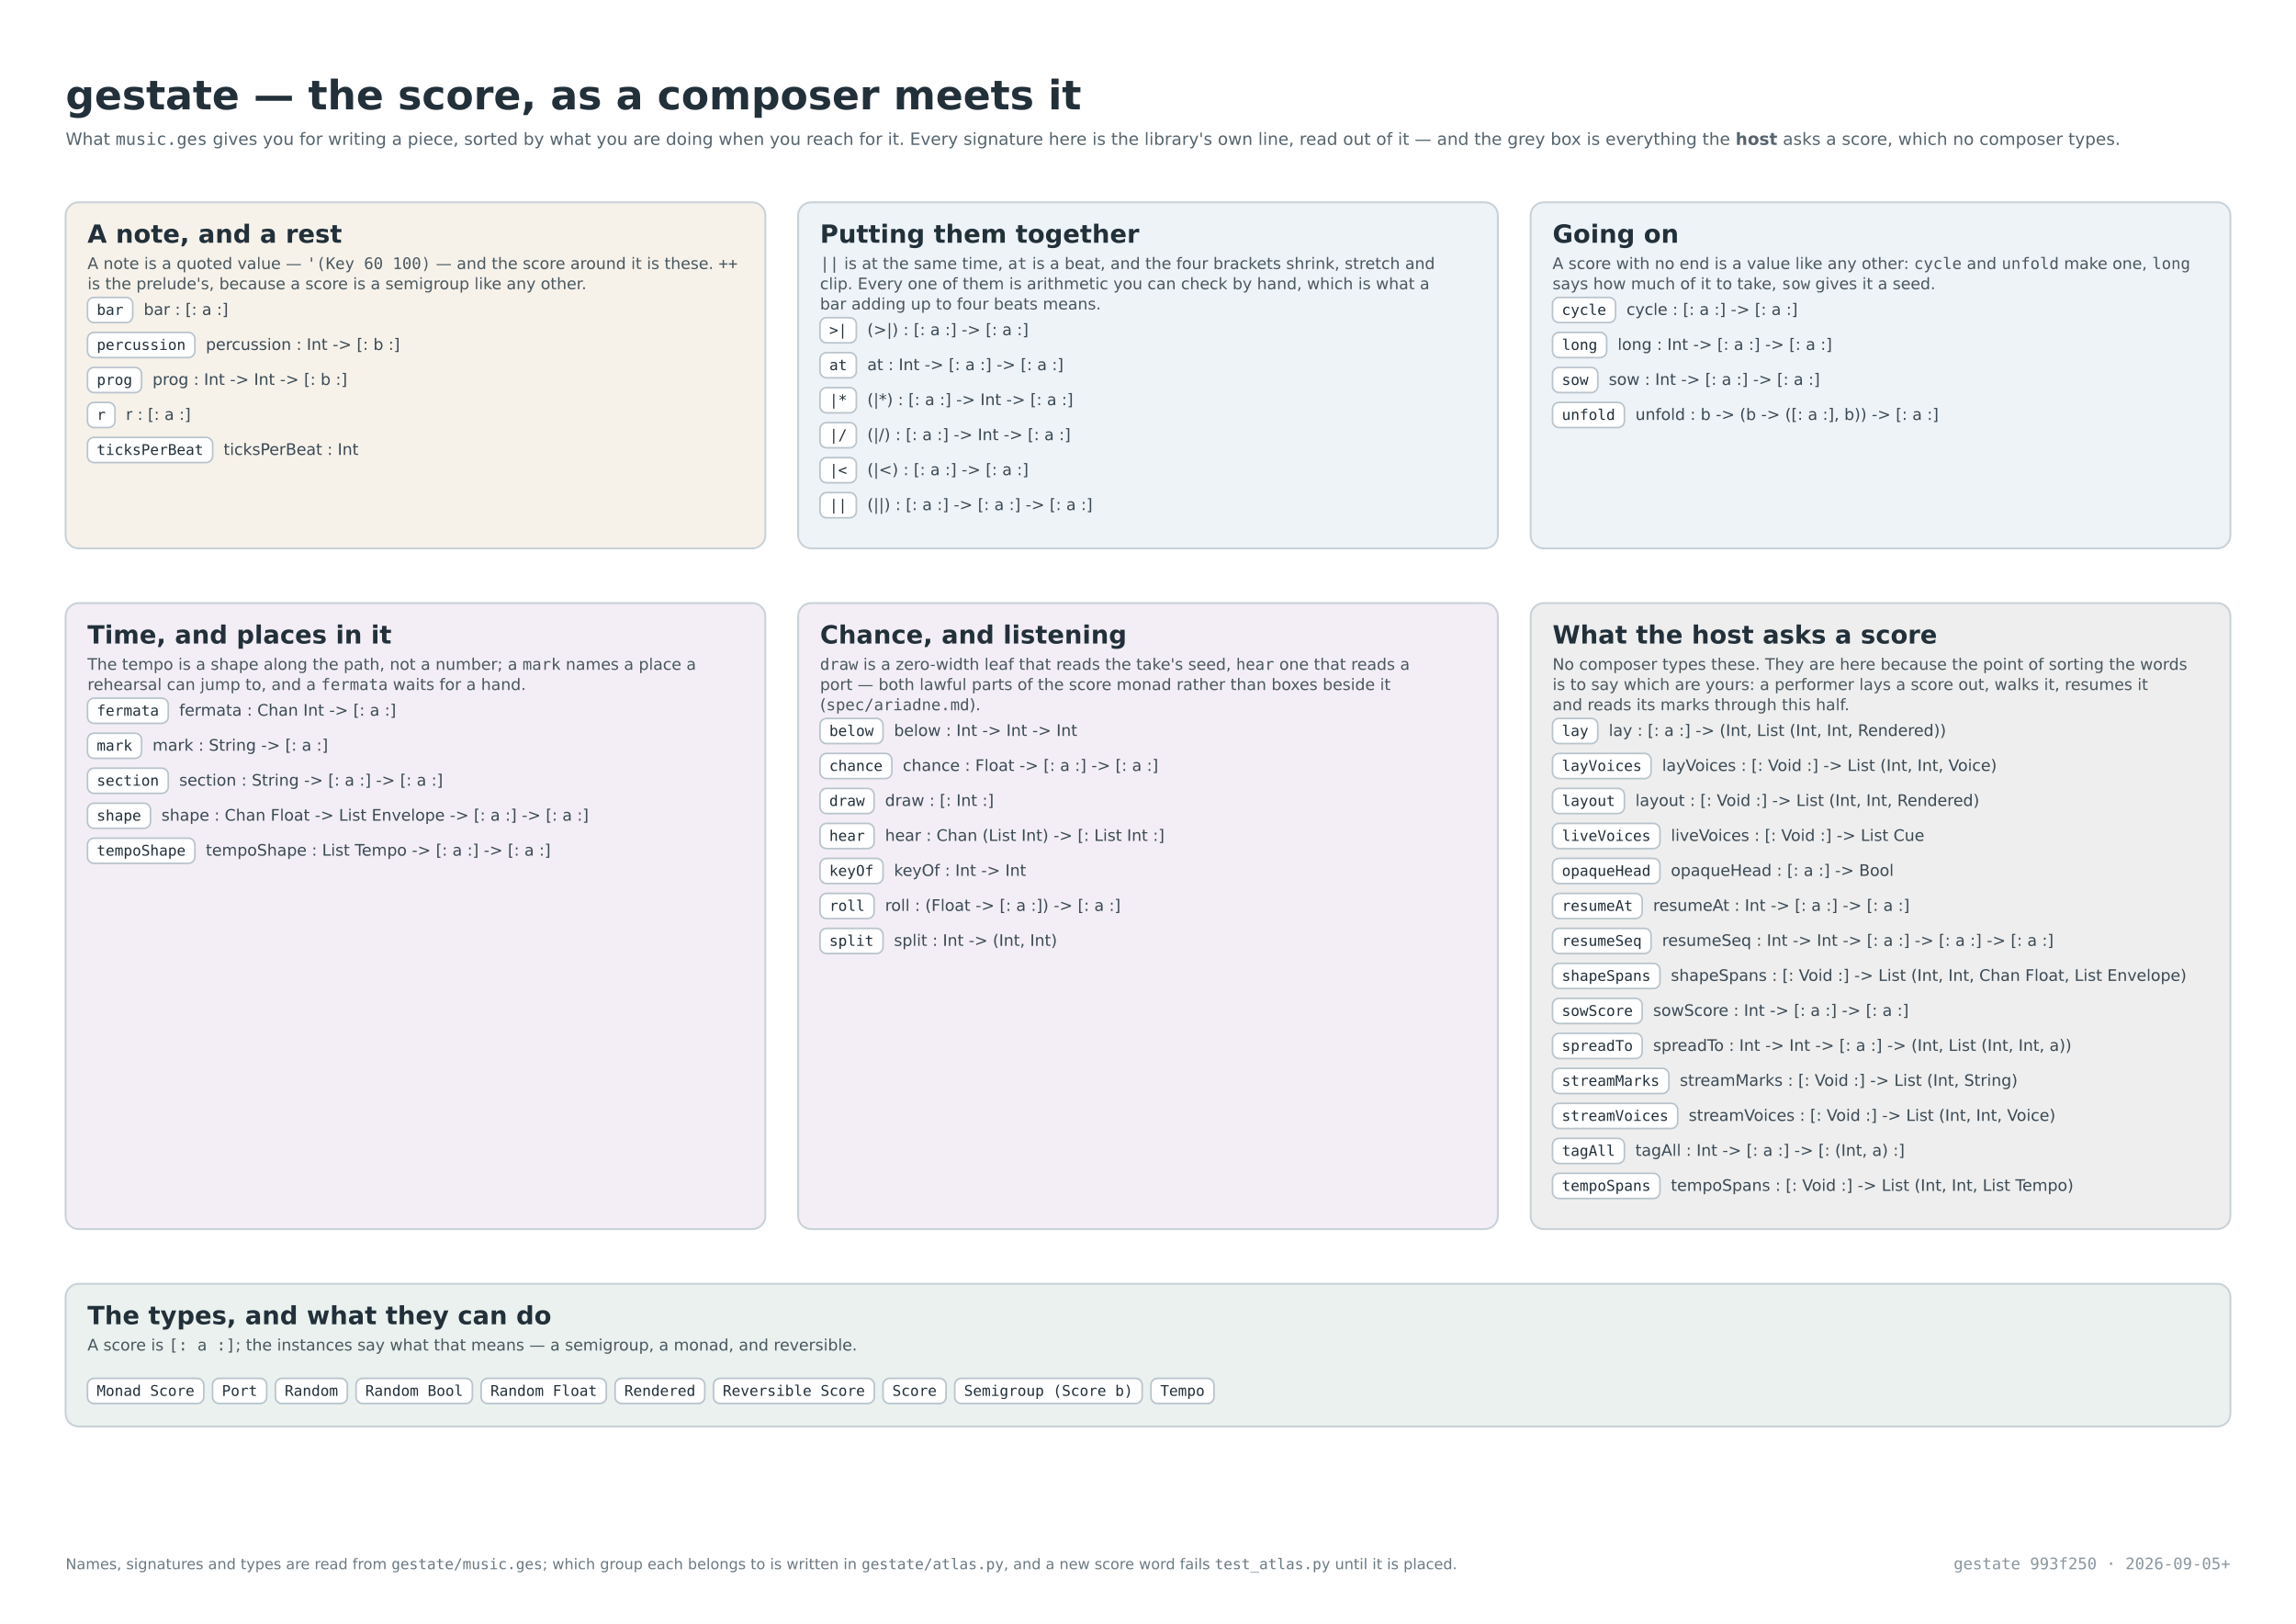
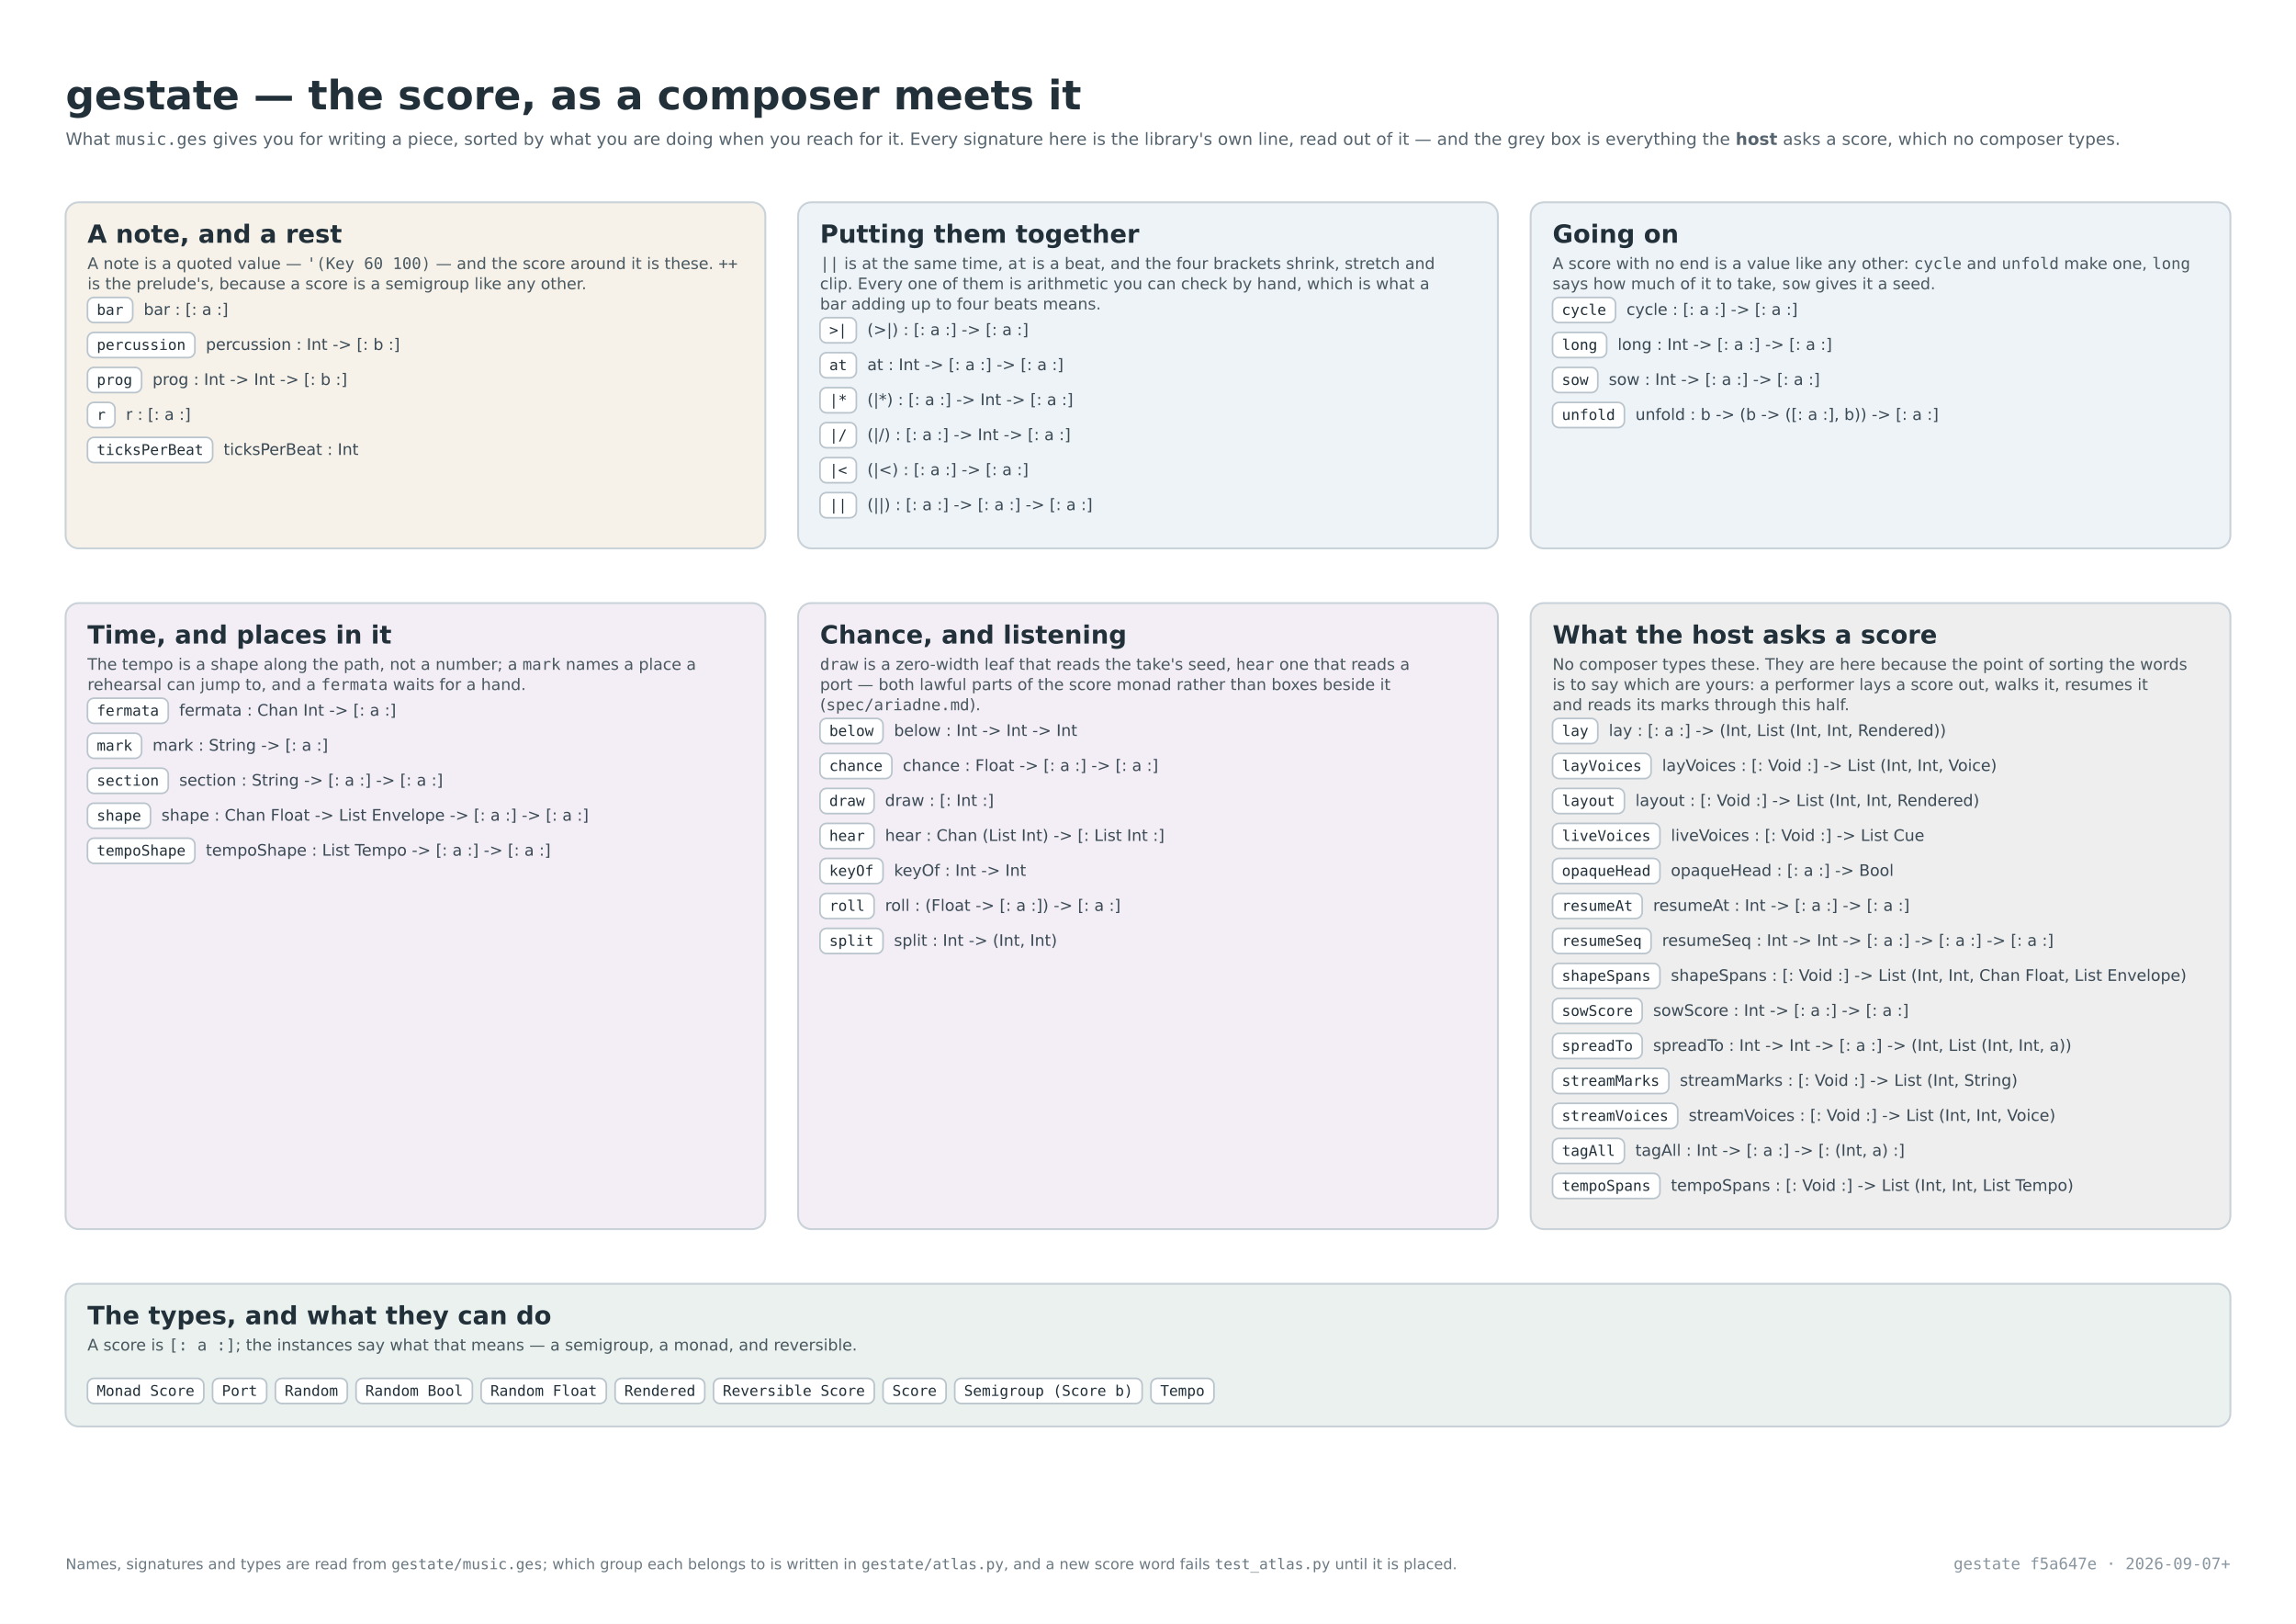
<svg xmlns="http://www.w3.org/2000/svg" width="420mm" height="297mm" viewBox="0 0 420 297">
  <defs>
    <marker id="tip" viewBox="0 0 10 10" refX="9" refY="5" markerWidth="5" markerHeight="5" orient="auto-start-reverse">
      <path d="M 0 1 L 9 5 L 0 9 z" fill="#3b4a55" />
    </marker>
  </defs>
  <style>
  text { font-family: 'DejaVu Sans', Verdana, sans-serif; fill: #22303a; }
  .mono, .chiptext { font-family: 'DejaVu Sans Mono', Consolas, monospace; }
  .title { font-size: 7.4px; font-weight: 700; }
  .subtitle { font-size: 3.1px; fill: #55646e; }
  .foot { font-size: 2.7px; fill: #6b7982; }
  .stamp { font-size: 2.9px; fill: #8a97a0; text-anchor: end; font-family: 'DejaVu Sans Mono', Consolas, monospace; }
  .lane { stroke: #c9d2d8; stroke-width: 0.35; }
  .lanetitle { font-size: 4.6px; font-weight: 700; }
  .step { font-size: 3.6px; font-weight: 700; }
  .stepnum { font-size: 3.2px; fill: #93a2ab; }
  .home { font-size: 2.6px; fill: #6b7982; text-anchor: end; }
  .refuses { font-size: 2.6px; fill: #8a5a5a; }
  .note { font-size: 2.9px; fill: #4a5860; }
  .extra { font-size: 2.9px; fill: #3b4a55; }
  .chip { fill: #ffffff; stroke: #b9c4cc; stroke-width: 0.3; }
  .chiptext { font-size: 2.7px; text-anchor: middle; }
  .edge { stroke: #3b4a55; stroke-width: 0.55; fill: none; }
  .edgetext { font-size: 2.7px; fill: #3b4a55; text-anchor: middle; }
</style>
  <rect x="0" y="0" width="420" height="297" fill="#ffffff" />
  <text class="title" x="12.00" y="20.00">gestate — the score, as a composer meets it</text>
  <text class="subtitle" x="12.00" y="26.50">What <tspan class="mono">music.ges</tspan> gives you for writing a piece, sorted by what you are doing when you reach for it. Every signature here is the library's own line, read out of it — and the grey box is everything the <tspan font-weight="700">host</tspan> asks a score, which no composer types.</text>
  <text class="foot" x="12.00" y="287.00">Names, signatures and types are read from <tspan class="mono">gestate/music.ges</tspan>; which group each belongs to is written in <tspan class="mono">gestate/atlas.py</tspan>, and a new score word fails <tspan class="mono">test_atlas.py</tspan> until it is placed.</text>
-   <text class="stamp" x="408.00" y="287.00">gestate 993f250 · 2026-09-05+</text>
+   <text class="stamp" x="408.00" y="287.00">gestate f5a647e · 2026-09-07+</text>
  <rect class="lane" x="12.00" y="37.00" width="128.00" height="63.30" rx="2.4" style="fill:#f6f2ea" />
  <text class="lanetitle" x="16.00" y="44.40">A note, and a rest</text>
  <text class="note" x="16.00" y="49.20">A note is a quoted value — <tspan class="mono">'(Key 60 100)</tspan> — and the score around it is these. <tspan class="mono">++</tspan>
  </text>
  <text class="note" x="16.00" y="52.90">is the prelude's, because a score is a semigroup like any other.</text>
  <rect class="chip" x="16.00" y="54.40" width="8.28" height="4.6" rx="1.2" />
  <text class="chiptext" x="20.14" y="57.60">bar</text>
  <text class="extra" x="26.28" y="57.60">bar : [: a :]</text>
  <rect class="chip" x="16.00" y="60.80" width="19.65" height="4.6" rx="1.2" />
  <text class="chiptext" x="25.83" y="64.00">percussion</text>
  <text class="extra" x="37.65" y="64.00">percussion : Int -&gt; [: b :]</text>
  <rect class="chip" x="16.00" y="67.20" width="9.90" height="4.6" rx="1.2" />
  <text class="chiptext" x="20.95" y="70.40">prog</text>
  <text class="extra" x="27.90" y="70.40">prog : Int -&gt; Int -&gt; [: b :]</text>
  <rect class="chip" x="16.00" y="73.60" width="5.03" height="4.6" rx="1.2" />
  <text class="chiptext" x="18.51" y="76.80">r</text>
  <text class="extra" x="23.03" y="76.80">r : [: a :]</text>
  <rect class="chip" x="16.00" y="80.00" width="22.90" height="4.6" rx="1.2" />
  <text class="chiptext" x="27.45" y="83.20">ticksPerBeat</text>
  <text class="extra" x="40.90" y="83.20">ticksPerBeat : Int</text>
  <rect class="lane" x="146.00" y="37.00" width="128.00" height="63.30" rx="2.4" style="fill:#eef3f7" />
  <text class="lanetitle" x="150.00" y="44.40">Putting them together</text>
  <text class="note" x="150.00" y="49.20">
    <tspan class="mono">||</tspan> is at the same time, <tspan class="mono">at</tspan> is a beat, and the four brackets shrink, stretch and</text>
  <text class="note" x="150.00" y="52.90">clip. Every one of them is arithmetic you can check by hand, which is what a</text>
  <text class="note" x="150.00" y="56.60">bar adding up to four beats means.</text>
  <rect class="chip" x="150.00" y="58.10" width="6.65" height="4.6" rx="1.2" />
  <text class="chiptext" x="153.33" y="61.30">&gt;|</text>
  <text class="extra" x="158.65" y="61.30">(&gt;|) : [: a :] -&gt; [: a :]</text>
  <rect class="chip" x="150.00" y="64.50" width="6.65" height="4.6" rx="1.2" />
  <text class="chiptext" x="153.33" y="67.70">at</text>
  <text class="extra" x="158.65" y="67.70">at : Int -&gt; [: a :] -&gt; [: a :]</text>
  <rect class="chip" x="150.00" y="70.90" width="6.65" height="4.6" rx="1.2" />
  <text class="chiptext" x="153.33" y="74.10">|*</text>
  <text class="extra" x="158.65" y="74.10">(|*) : [: a :] -&gt; Int -&gt; [: a :]</text>
  <rect class="chip" x="150.00" y="77.30" width="6.65" height="4.6" rx="1.2" />
  <text class="chiptext" x="153.33" y="80.50">|/</text>
  <text class="extra" x="158.65" y="80.50">(|/) : [: a :] -&gt; Int -&gt; [: a :]</text>
  <rect class="chip" x="150.00" y="83.70" width="6.65" height="4.6" rx="1.2" />
  <text class="chiptext" x="153.33" y="86.90">|&lt;</text>
  <text class="extra" x="158.65" y="86.90">(|&lt;) : [: a :] -&gt; [: a :]</text>
  <rect class="chip" x="150.00" y="90.10" width="6.65" height="4.6" rx="1.2" />
  <text class="chiptext" x="153.33" y="93.30">||</text>
  <text class="extra" x="158.65" y="93.30">(||) : [: a :] -&gt; [: a :] -&gt; [: a :]</text>
  <rect class="lane" x="280.00" y="37.00" width="128.00" height="63.30" rx="2.4" style="fill:#eef3f7" />
  <text class="lanetitle" x="284.00" y="44.40">Going on</text>
  <text class="note" x="284.00" y="49.20">A score with no end is a value like any other: <tspan class="mono">cycle</tspan> and <tspan class="mono">unfold</tspan> make one, <tspan class="mono">long</tspan>
  </text>
  <text class="note" x="284.00" y="52.90">says how much of it to take, <tspan class="mono">sow</tspan> gives it a seed.</text>
  <rect class="chip" x="284.00" y="54.40" width="11.53" height="4.6" rx="1.2" />
  <text class="chiptext" x="289.76" y="57.60">cycle</text>
  <text class="extra" x="297.53" y="57.60">cycle : [: a :] -&gt; [: a :]</text>
  <rect class="chip" x="284.00" y="60.80" width="9.90" height="4.6" rx="1.2" />
  <text class="chiptext" x="288.95" y="64.00">long</text>
  <text class="extra" x="295.90" y="64.00">long : Int -&gt; [: a :] -&gt; [: a :]</text>
  <rect class="chip" x="284.00" y="67.20" width="8.28" height="4.6" rx="1.2" />
  <text class="chiptext" x="288.14" y="70.40">sow</text>
  <text class="extra" x="294.28" y="70.40">sow : Int -&gt; [: a :] -&gt; [: a :]</text>
  <rect class="chip" x="284.00" y="73.60" width="13.15" height="4.6" rx="1.2" />
  <text class="chiptext" x="290.58" y="76.80">unfold</text>
  <text class="extra" x="299.15" y="76.80">unfold : b -&gt; (b -&gt; ([: a :], b)) -&gt; [: a :]</text>
  <rect class="lane" x="12.00" y="110.30" width="128.00" height="114.50" rx="2.4" style="fill:#f3eef5" />
  <text class="lanetitle" x="16.00" y="117.70">Time, and places in it</text>
  <text class="note" x="16.00" y="122.50">The tempo is a shape along the path, not a number; a <tspan class="mono">mark</tspan> names a place a</text>
  <text class="note" x="16.00" y="126.20">rehearsal can jump to, and a <tspan class="mono">fermata</tspan> waits for a hand.</text>
  <rect class="chip" x="16.00" y="127.70" width="14.78" height="4.6" rx="1.2" />
  <text class="chiptext" x="23.39" y="130.90">fermata</text>
  <text class="extra" x="32.78" y="130.90">fermata : Chan Int -&gt; [: a :]</text>
  <rect class="chip" x="16.00" y="134.10" width="9.90" height="4.6" rx="1.2" />
  <text class="chiptext" x="20.95" y="137.30">mark</text>
  <text class="extra" x="27.90" y="137.30">mark : String -&gt; [: a :]</text>
  <rect class="chip" x="16.00" y="140.50" width="14.78" height="4.6" rx="1.2" />
  <text class="chiptext" x="23.39" y="143.70">section</text>
  <text class="extra" x="32.78" y="143.70">section : String -&gt; [: a :] -&gt; [: a :]</text>
  <rect class="chip" x="16.00" y="146.90" width="11.53" height="4.6" rx="1.2" />
  <text class="chiptext" x="21.76" y="150.10">shape</text>
  <text class="extra" x="29.53" y="150.10">shape : Chan Float -&gt; List Envelope -&gt; [: a :] -&gt; [: a :]</text>
  <rect class="chip" x="16.00" y="153.30" width="19.65" height="4.6" rx="1.2" />
  <text class="chiptext" x="25.83" y="156.50">tempoShape</text>
  <text class="extra" x="37.65" y="156.50">tempoShape : List Tempo -&gt; [: a :] -&gt; [: a :]</text>
  <rect class="lane" x="146.00" y="110.30" width="128.00" height="114.50" rx="2.4" style="fill:#f3eef5" />
  <text class="lanetitle" x="150.00" y="117.70">Chance, and listening</text>
  <text class="note" x="150.00" y="122.50">
    <tspan class="mono">draw</tspan> is a zero-width leaf that reads the take's seed, <tspan class="mono">hear</tspan> one that reads a</text>
  <text class="note" x="150.00" y="126.20">port — both lawful parts of the score monad rather than boxes beside it</text>
  <text class="note" x="150.00" y="129.90">(<tspan class="mono">spec/ariadne.md</tspan>).</text>
  <rect class="chip" x="150.00" y="131.40" width="11.53" height="4.6" rx="1.2" />
  <text class="chiptext" x="155.76" y="134.60">below</text>
  <text class="extra" x="163.53" y="134.60">below : Int -&gt; Int -&gt; Int</text>
  <rect class="chip" x="150.00" y="137.80" width="13.15" height="4.6" rx="1.2" />
  <text class="chiptext" x="156.58" y="141.00">chance</text>
  <text class="extra" x="165.15" y="141.00">chance : Float -&gt; [: a :] -&gt; [: a :]</text>
  <rect class="chip" x="150.00" y="144.20" width="9.90" height="4.6" rx="1.2" />
  <text class="chiptext" x="154.95" y="147.40">draw</text>
  <text class="extra" x="161.90" y="147.40">draw : [: Int :]</text>
  <rect class="chip" x="150.00" y="150.60" width="9.90" height="4.6" rx="1.2" />
  <text class="chiptext" x="154.95" y="153.80">hear</text>
  <text class="extra" x="161.90" y="153.80">hear : Chan (List Int) -&gt; [: List Int :]</text>
  <rect class="chip" x="150.00" y="157.00" width="11.53" height="4.6" rx="1.2" />
  <text class="chiptext" x="155.76" y="160.20">keyOf</text>
  <text class="extra" x="163.53" y="160.20">keyOf : Int -&gt; Int</text>
  <rect class="chip" x="150.00" y="163.40" width="9.90" height="4.6" rx="1.2" />
  <text class="chiptext" x="154.95" y="166.60">roll</text>
  <text class="extra" x="161.90" y="166.60">roll : (Float -&gt; [: a :]) -&gt; [: a :]</text>
  <rect class="chip" x="150.00" y="169.80" width="11.53" height="4.6" rx="1.2" />
  <text class="chiptext" x="155.76" y="173.00">split</text>
  <text class="extra" x="163.53" y="173.00">split : Int -&gt; (Int, Int)</text>
  <rect class="lane" x="280.00" y="110.30" width="128.00" height="114.50" rx="2.4" style="fill:#eeeeee" />
  <text class="lanetitle" x="284.00" y="117.70">What the host asks a score</text>
  <text class="note" x="284.00" y="122.50">No composer types these. They are here because the point of sorting the words</text>
  <text class="note" x="284.00" y="126.20">is to say which are yours: a performer lays a score out, walks it, resumes it</text>
  <text class="note" x="284.00" y="129.90">and reads its marks through this half.</text>
  <rect class="chip" x="284.00" y="131.40" width="8.28" height="4.6" rx="1.2" />
  <text class="chiptext" x="288.14" y="134.60">lay</text>
  <text class="extra" x="294.28" y="134.60">lay : [: a :] -&gt; (Int, List (Int, Int, Rendered))</text>
  <rect class="chip" x="284.00" y="137.80" width="18.03" height="4.6" rx="1.2" />
  <text class="chiptext" x="293.01" y="141.00">layVoices</text>
  <text class="extra" x="304.03" y="141.00">layVoices : [: Void :] -&gt; List (Int, Int, Voice)</text>
  <rect class="chip" x="284.00" y="144.20" width="13.15" height="4.6" rx="1.2" />
  <text class="chiptext" x="290.58" y="147.40">layout</text>
  <text class="extra" x="299.15" y="147.40">layout : [: Void :] -&gt; List (Int, Int, Rendered)</text>
  <rect class="chip" x="284.00" y="150.60" width="19.65" height="4.6" rx="1.2" />
  <text class="chiptext" x="293.83" y="153.80">liveVoices</text>
  <text class="extra" x="305.65" y="153.80">liveVoices : [: Void :] -&gt; List Cue</text>
  <rect class="chip" x="284.00" y="157.00" width="19.65" height="4.6" rx="1.2" />
  <text class="chiptext" x="293.83" y="160.20">opaqueHead</text>
  <text class="extra" x="305.65" y="160.20">opaqueHead : [: a :] -&gt; Bool</text>
  <rect class="chip" x="284.00" y="163.40" width="16.40" height="4.6" rx="1.2" />
  <text class="chiptext" x="292.20" y="166.60">resumeAt</text>
  <text class="extra" x="302.40" y="166.60">resumeAt : Int -&gt; [: a :] -&gt; [: a :]</text>
  <rect class="chip" x="284.00" y="169.80" width="18.03" height="4.6" rx="1.2" />
  <text class="chiptext" x="293.01" y="173.00">resumeSeq</text>
  <text class="extra" x="304.03" y="173.00">resumeSeq : Int -&gt; Int -&gt; [: a :] -&gt; [: a :] -&gt; [: a :]</text>
  <rect class="chip" x="284.00" y="176.20" width="19.65" height="4.6" rx="1.2" />
  <text class="chiptext" x="293.83" y="179.40">shapeSpans</text>
  <text class="extra" x="305.65" y="179.40">shapeSpans : [: Void :] -&gt; List (Int, Int, Chan Float, List Envelope)</text>
  <rect class="chip" x="284.00" y="182.60" width="16.40" height="4.6" rx="1.2" />
  <text class="chiptext" x="292.20" y="185.80">sowScore</text>
  <text class="extra" x="302.40" y="185.80">sowScore : Int -&gt; [: a :] -&gt; [: a :]</text>
  <rect class="chip" x="284.00" y="189.00" width="16.40" height="4.6" rx="1.2" />
  <text class="chiptext" x="292.20" y="192.20">spreadTo</text>
  <text class="extra" x="302.40" y="192.20">spreadTo : Int -&gt; Int -&gt; [: a :] -&gt; (Int, List (Int, Int, a))</text>
  <rect class="chip" x="284.00" y="195.40" width="21.28" height="4.6" rx="1.2" />
  <text class="chiptext" x="294.64" y="198.60">streamMarks</text>
  <text class="extra" x="307.28" y="198.60">streamMarks : [: Void :] -&gt; List (Int, String)</text>
  <rect class="chip" x="284.00" y="201.80" width="22.90" height="4.6" rx="1.2" />
  <text class="chiptext" x="295.45" y="205.00">streamVoices</text>
  <text class="extra" x="308.90" y="205.00">streamVoices : [: Void :] -&gt; List (Int, Int, Voice)</text>
  <rect class="chip" x="284.00" y="208.20" width="13.15" height="4.6" rx="1.2" />
  <text class="chiptext" x="290.58" y="211.40">tagAll</text>
  <text class="extra" x="299.15" y="211.40">tagAll : Int -&gt; [: a :] -&gt; [: (Int, a) :]</text>
  <rect class="chip" x="284.00" y="214.60" width="19.65" height="4.6" rx="1.2" />
  <text class="chiptext" x="293.83" y="217.80">tempoSpans</text>
  <text class="extra" x="305.65" y="217.80">tempoSpans : [: Void :] -&gt; List (Int, Int, List Tempo)</text>
  <rect class="lane" x="12.00" y="234.80" width="396.00" height="26.10" rx="2.4" style="fill:#eaf1ee" />
  <text class="lanetitle" x="16.00" y="242.20">The types, and what they can do</text>
  <text class="note" x="16.00" y="247.00">A score is <tspan class="mono">[: a :]</tspan>; the instances say what that means — a semigroup, a monad, and reversible.</text>
  <rect class="chip" x="16.00" y="252.10" width="21.28" height="4.6" rx="1.2" />
  <text class="chiptext" x="26.64" y="255.30">Monad Score</text>
  <rect class="chip" x="38.88" y="252.10" width="9.90" height="4.6" rx="1.2" />
  <text class="chiptext" x="43.83" y="255.30">Port</text>
  <rect class="chip" x="50.38" y="252.10" width="13.15" height="4.6" rx="1.2" />
  <text class="chiptext" x="56.96" y="255.30">Random</text>
  <rect class="chip" x="65.13" y="252.10" width="21.28" height="4.6" rx="1.2" />
  <text class="chiptext" x="75.77" y="255.30">Random Bool</text>
  <rect class="chip" x="88.01" y="252.10" width="22.90" height="4.6" rx="1.2" />
  <text class="chiptext" x="99.47" y="255.30">Random Float</text>
  <rect class="chip" x="112.52" y="252.10" width="16.40" height="4.6" rx="1.2" />
  <text class="chiptext" x="120.72" y="255.30">Rendered</text>
  <rect class="chip" x="130.52" y="252.10" width="29.41" height="4.6" rx="1.2" />
  <text class="chiptext" x="145.22" y="255.30">Reversible Score</text>
  <rect class="chip" x="161.53" y="252.10" width="11.53" height="4.6" rx="1.2" />
  <text class="chiptext" x="167.29" y="255.30">Score</text>
  <rect class="chip" x="174.65" y="252.10" width="34.28" height="4.6" rx="1.2" />
  <text class="chiptext" x="191.80" y="255.30">Semigroup (Score b)</text>
  <rect class="chip" x="210.54" y="252.10" width="11.53" height="4.6" rx="1.2" />
  <text class="chiptext" x="216.30" y="255.30">Tempo</text>
</svg>
